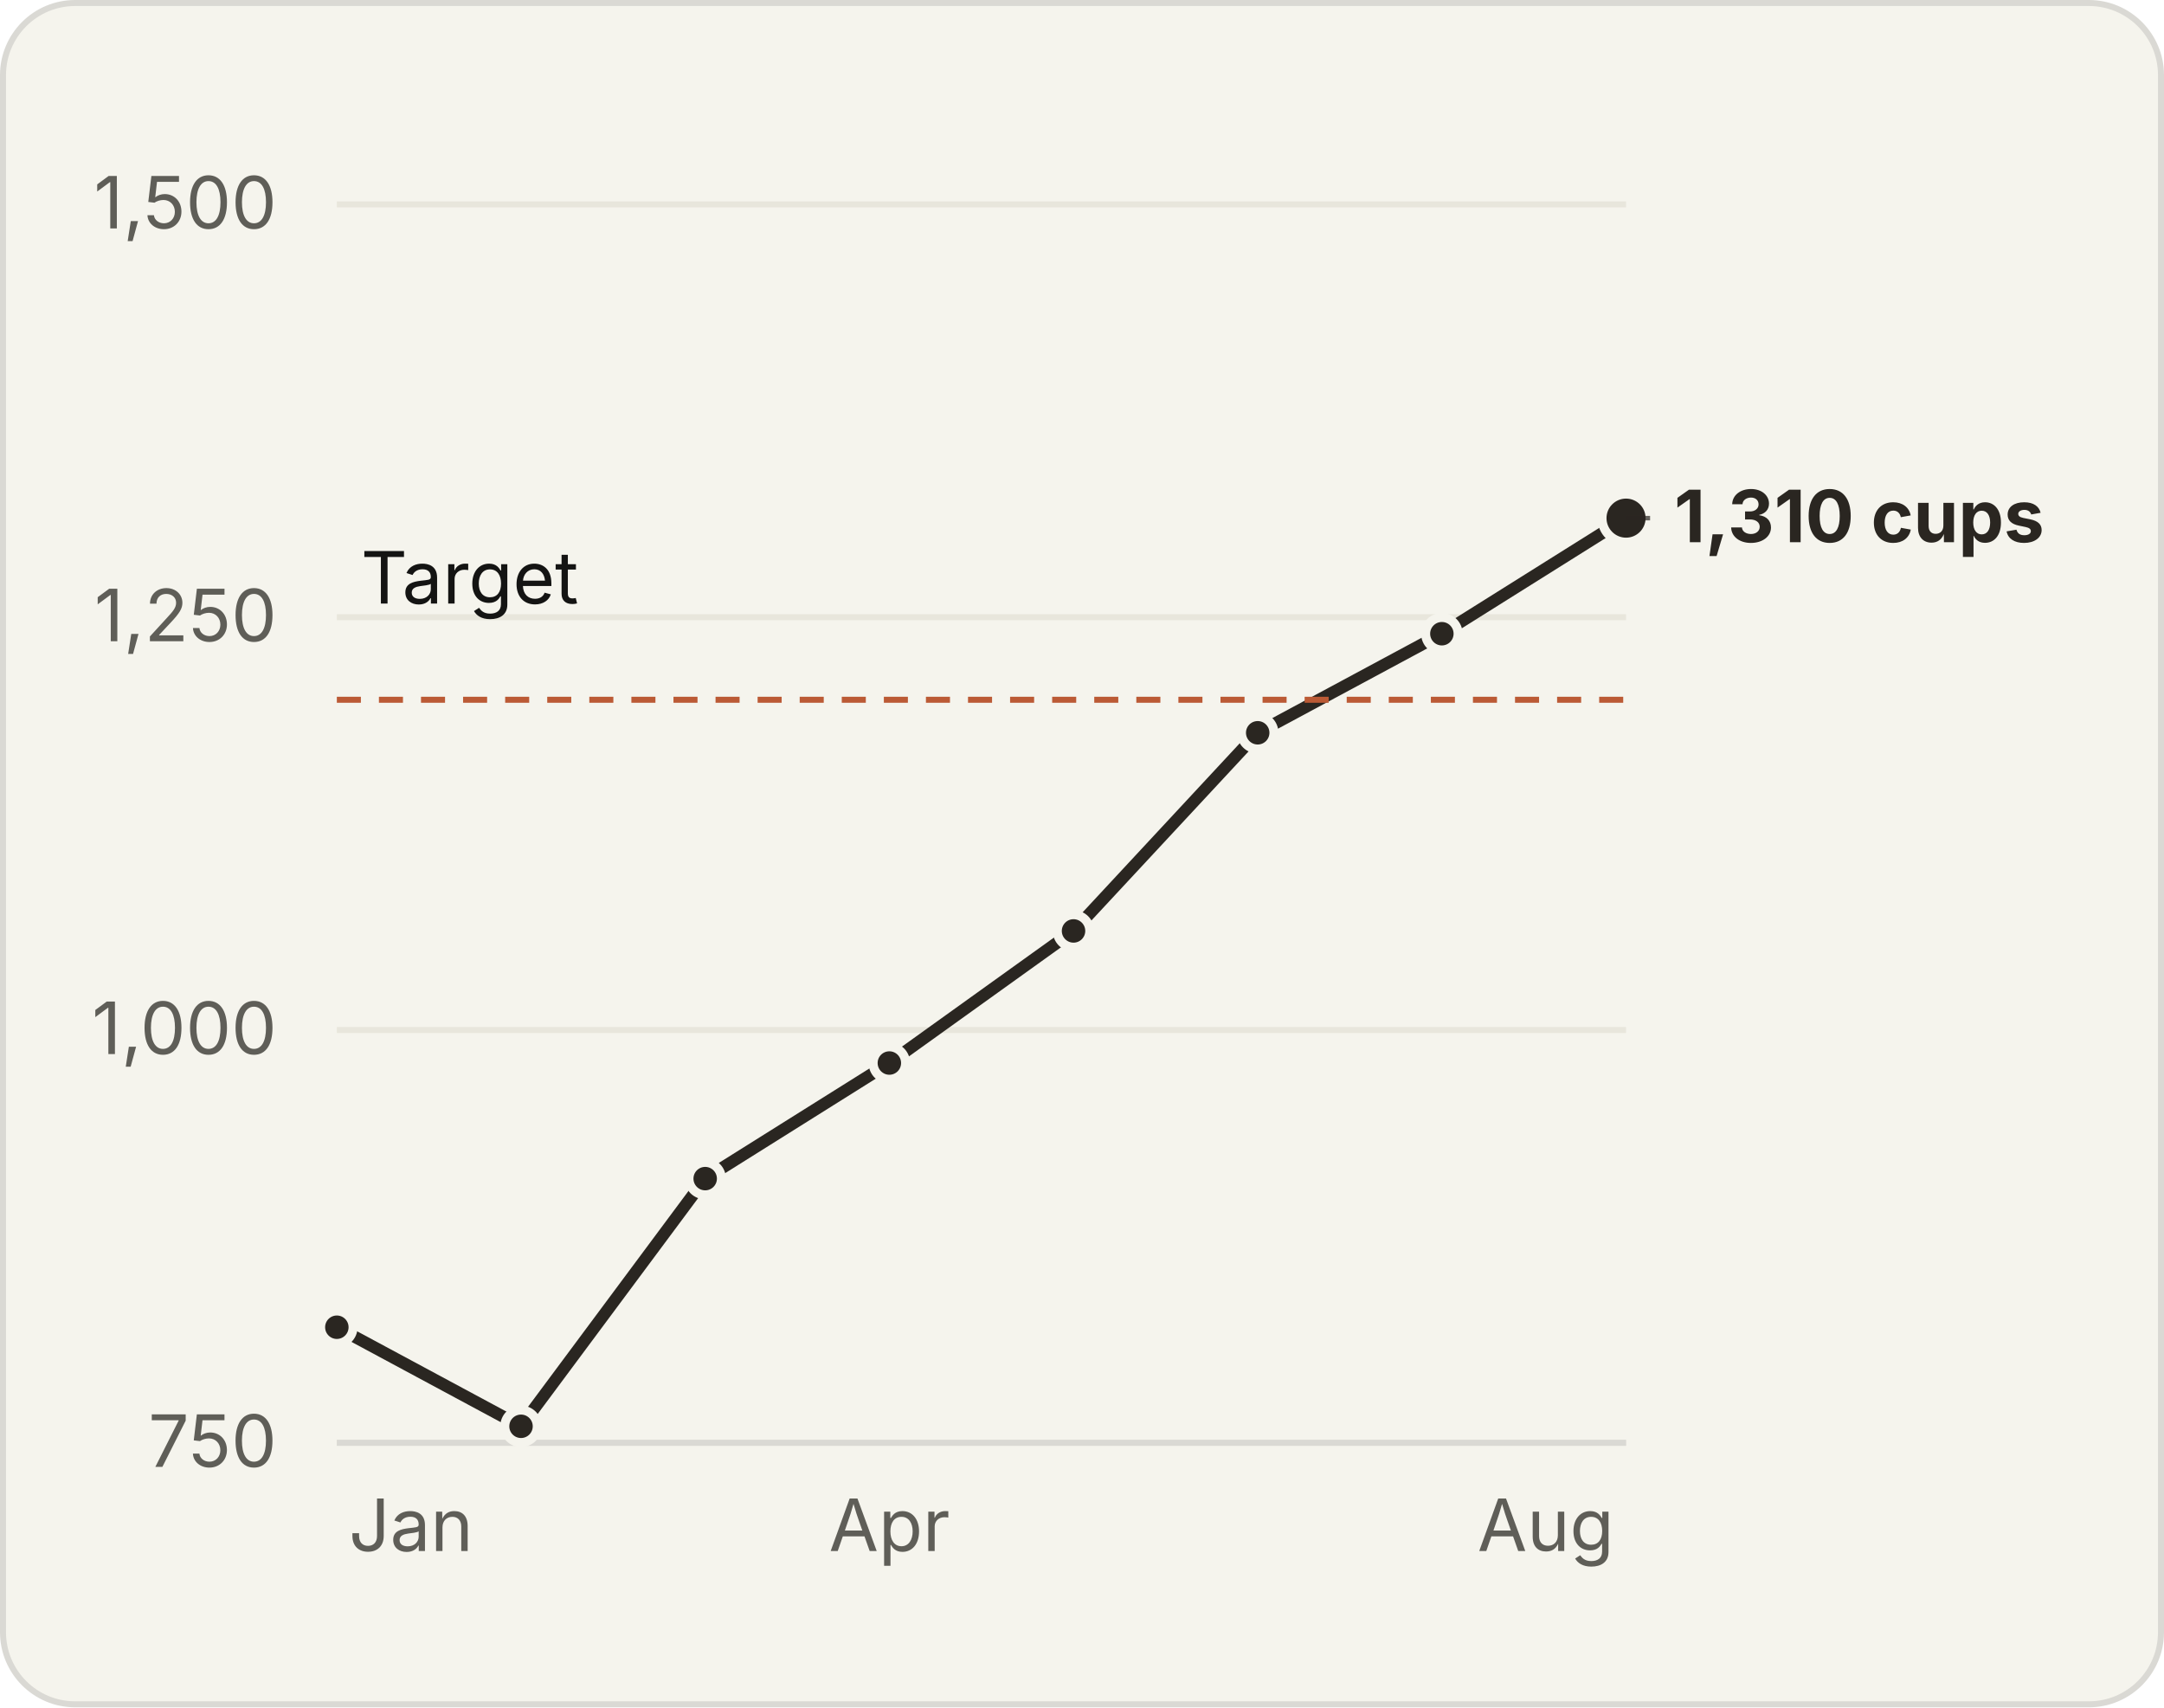
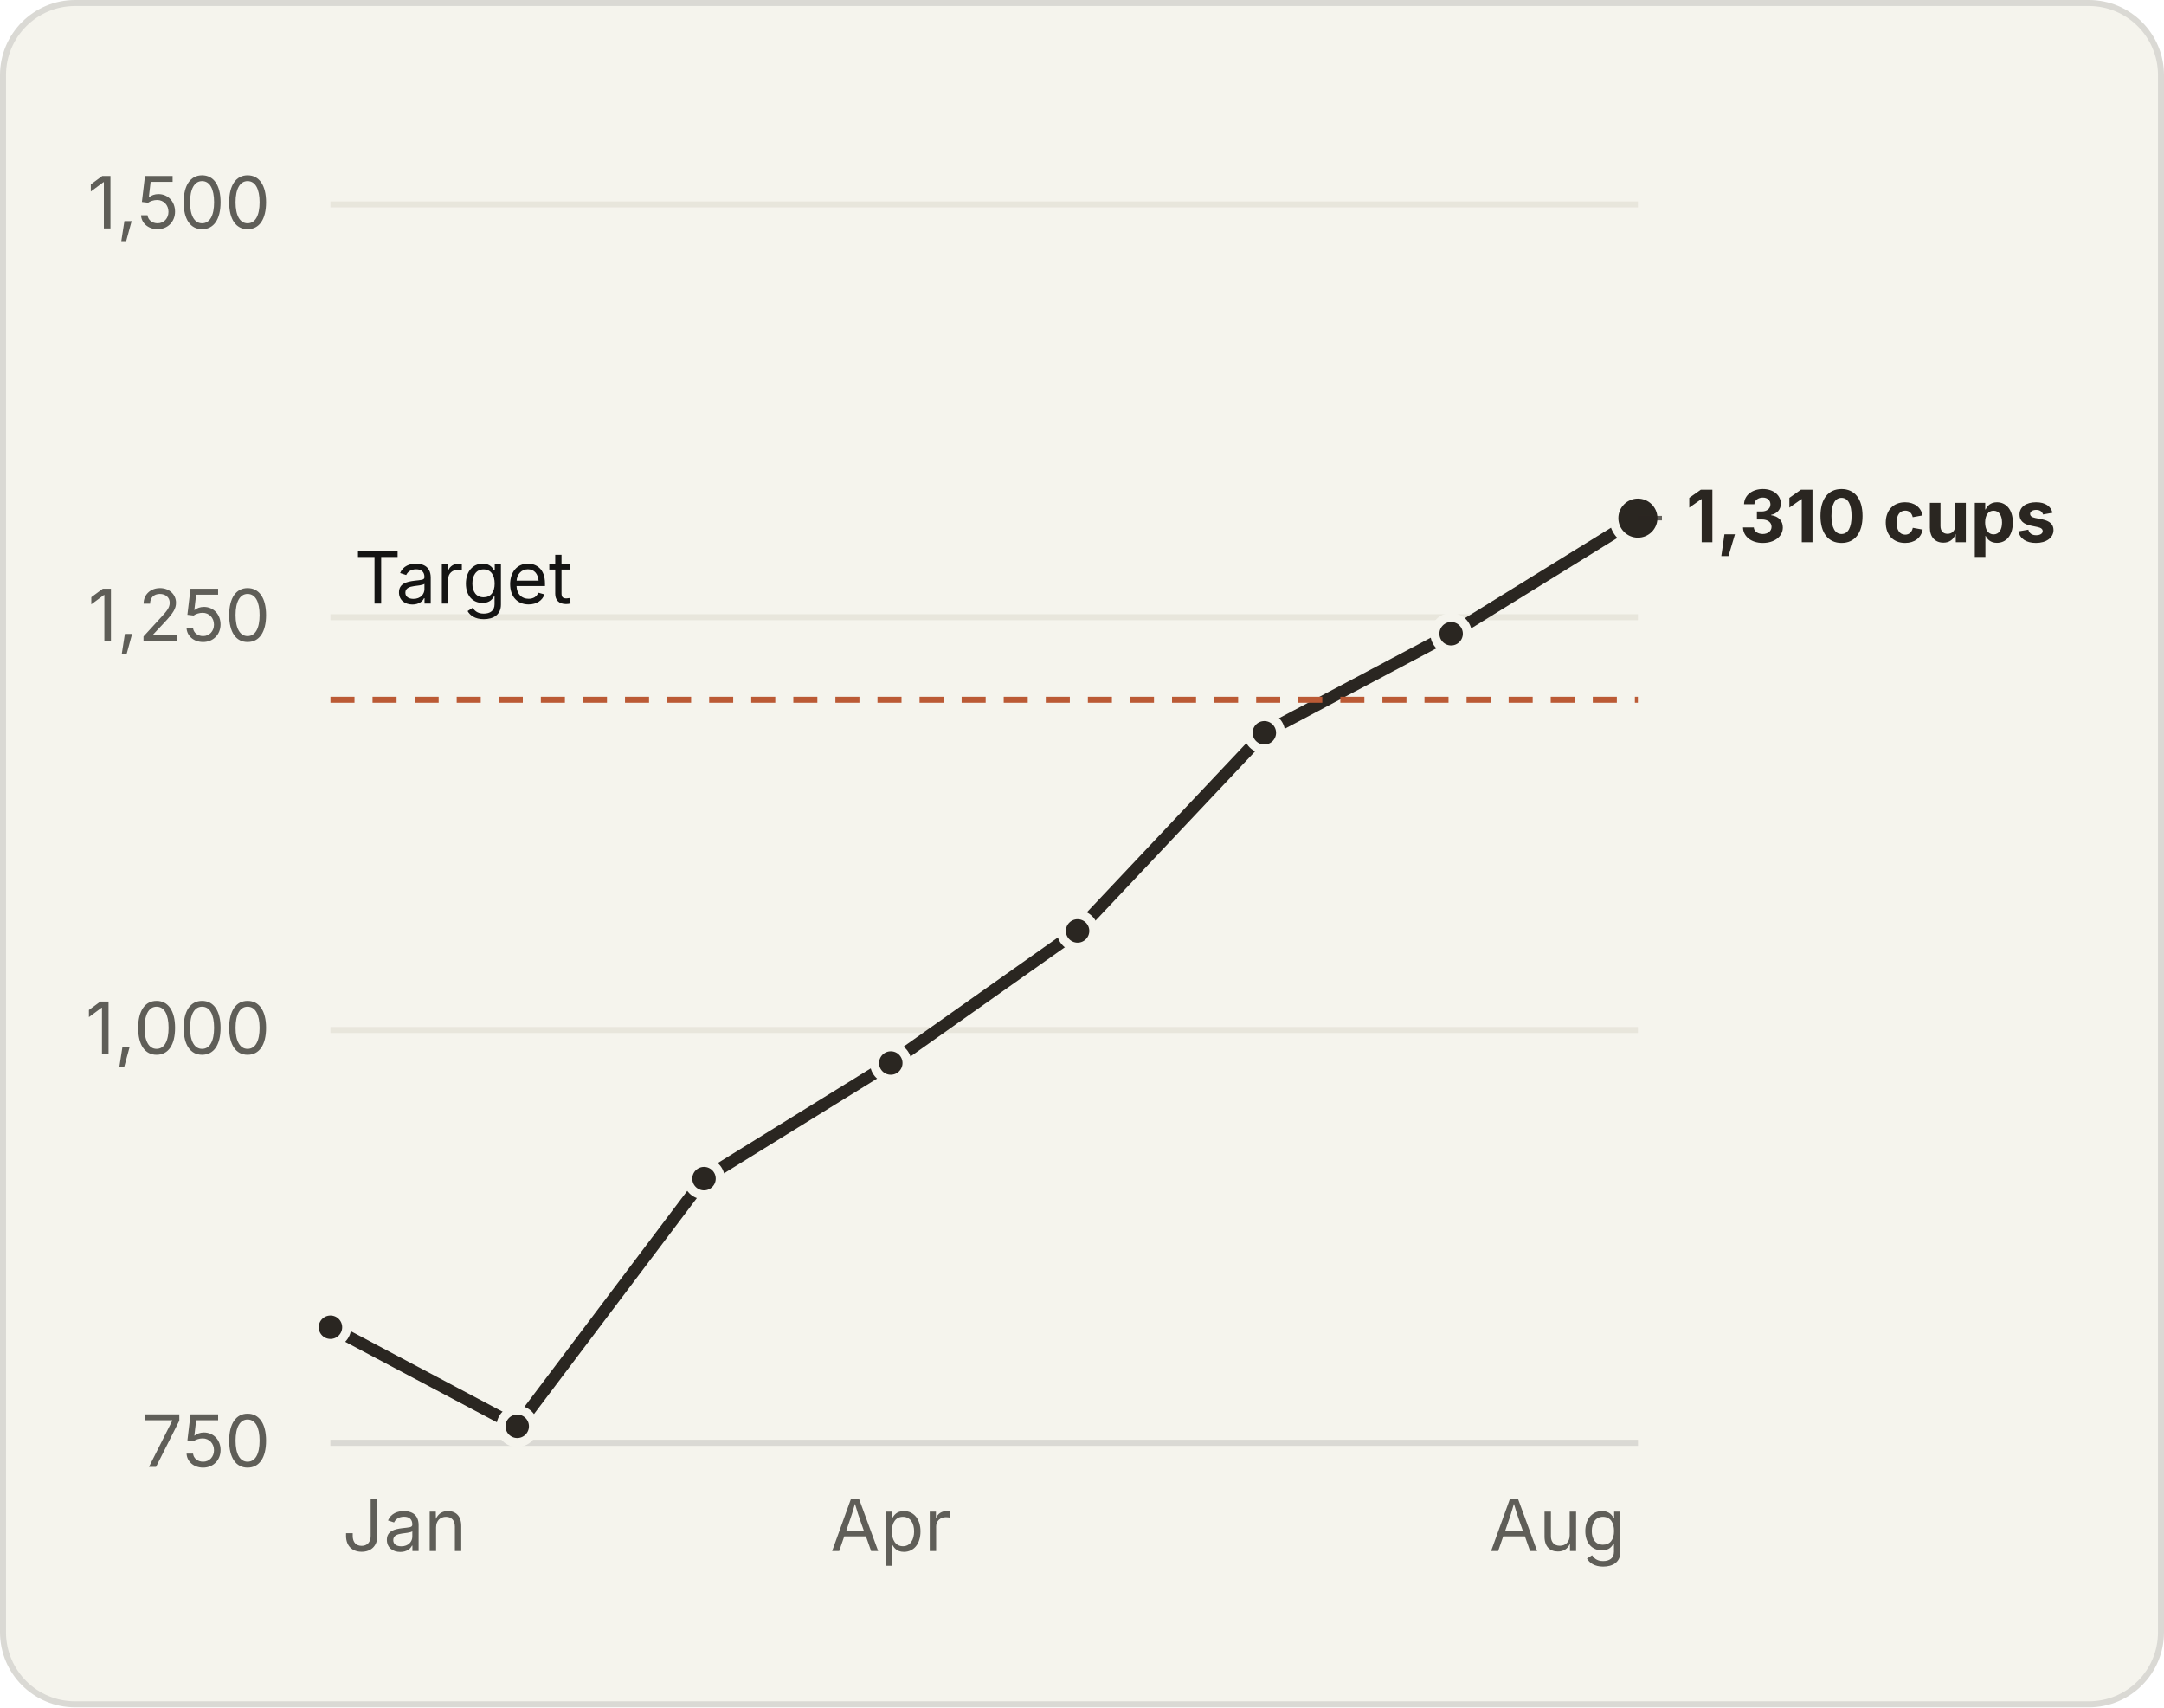
<svg xmlns="http://www.w3.org/2000/svg" width="360" height="284" viewBox="0 0 360 284" font-family="system-ui, -apple-system, BlinkMacSystemFont, &quot;Segoe UI&quot;, &quot;Noto Sans SC&quot;, &quot;Microsoft YaHei&quot;, sans-serif" role="img" lang="en">
  <rect x="0.5" y="0.5" width="359" height="283" rx="12" fill="#f5f4ed" stroke="#dad9d4" />
  <g transform="translate(11 16)">
    <svg width="338" height="252" viewBox="0 0 338 252" font-family="system-ui, -apple-system, BlinkMacSystemFont, &quot;Segoe UI&quot;, &quot;Noto Sans SC&quot;, &quot;Microsoft YaHei&quot;, sans-serif" role="img" aria-labelledby="g-chart-line-title">
-       <line x1="45.037" y1="224" x2="259.506" y2="224" stroke="#e8e6dc" stroke-width="1" />
-       <text x="35.037" y="228" text-anchor="end" font-size="12" font-weight="400" fill="#5f5e58">750</text>
-       <line x1="45.037" y1="155.333" x2="259.506" y2="155.333" stroke="#e8e6dc" stroke-width="1" />
-       <text x="35.037" y="159.333" text-anchor="end" font-size="12" font-weight="400" fill="#5f5e58">1,000</text>
-       <line x1="45.037" y1="86.667" x2="259.506" y2="86.667" stroke="#e8e6dc" stroke-width="1" />
-       <text x="35.037" y="90.667" text-anchor="end" font-size="12" font-weight="400" fill="#5f5e58">1,250</text>
-       <line x1="45.037" y1="18" x2="259.506" y2="18" stroke="#e8e6dc" stroke-width="1" />
-       <text x="35.037" y="22" text-anchor="end" font-size="12" font-weight="400" fill="#5f5e58">1,500</text>
-       <line x1="45.037" y1="224" x2="259.506" y2="224" stroke="#dad9d4" stroke-width="1" />
+       <line x1="43.976" y1="224" x2="261.48" y2="224" stroke="#e8e6dc" stroke-width="1" />
+       <text x="33.976" y="228" text-anchor="end" font-size="12" font-weight="400" fill="#5f5e58">750</text>
+       <line x1="43.976" y1="155.333" x2="261.48" y2="155.333" stroke="#e8e6dc" stroke-width="1" />
+       <text x="33.976" y="159.333" text-anchor="end" font-size="12" font-weight="400" fill="#5f5e58">1,000</text>
+       <line x1="43.976" y1="86.667" x2="261.48" y2="86.667" stroke="#e8e6dc" stroke-width="1" />
+       <text x="33.976" y="90.667" text-anchor="end" font-size="12" font-weight="400" fill="#5f5e58">1,250</text>
+       <line x1="43.976" y1="18" x2="261.48" y2="18" stroke="#e8e6dc" stroke-width="1" />
+       <text x="33.976" y="22" text-anchor="end" font-size="12" font-weight="400" fill="#5f5e58">1,500</text>
+       <line x1="43.976" y1="224" x2="261.48" y2="224" stroke="#dad9d4" stroke-width="1" />
      <g>
-         <text x="47.037" y="242" text-anchor="start" font-size="12" font-weight="400" fill="#5f5e58" data-kc-kind="category" data-kc-label="Jan" data-kc-index="0">Jan</text>
+         <text x="45.976" y="242" text-anchor="start" font-size="12" font-weight="400" fill="#5f5e58" data-kc-kind="category" data-kc-label="Jan" data-kc-index="0">Jan</text>
      </g>
      <g>
-         <text x="136.952" y="242" text-anchor="middle" font-size="12" font-weight="400" fill="#5f5e58" data-kc-kind="category" data-kc-label="Apr" data-kc-index="3">Apr</text>
+         <text x="137.192" y="242" text-anchor="middle" font-size="12" font-weight="400" fill="#5f5e58" data-kc-kind="category" data-kc-label="Apr" data-kc-index="3">Apr</text>
      </g>
      <g>
-         <text x="257.506" y="242" text-anchor="end" font-size="12" font-weight="400" fill="#5f5e58" data-kc-kind="category" data-kc-label="Aug" data-kc-index="7">Aug</text>
+         <text x="259.48" y="242" text-anchor="end" font-size="12" font-weight="400" fill="#5f5e58" data-kc-kind="category" data-kc-label="Aug" data-kc-index="7">Aug</text>
      </g>
-       <path d="M45.04,204.77 L75.68,221.25 L106.31,180.05 L136.95,160.83 L167.59,138.85 L198.23,105.89 L228.87,89.41 L259.51,70.19" fill="none" stroke="#2a2621" stroke-width="2" stroke-opacity="1" stroke-linecap="round" stroke-linejoin="round" data-kc-kind="series" data-kc-series="cups" data-kc-label="Daily cups" />
-       <circle cx="45.037" cy="204.773" r="2.7" fill="#2a2621" stroke="#f5f4ed" stroke-width="1.5" fill-opacity="1" data-kc-kind="record" data-kc-record="0" data-kc-series="cups" data-kc-value="820" data-kc-label="Jan" />
-       <circle cx="75.676" cy="221.253" r="2.7" fill="#2a2621" stroke="#f5f4ed" stroke-width="1.5" fill-opacity="1" data-kc-kind="record" data-kc-record="1" data-kc-series="cups" data-kc-value="760" data-kc-label="Feb" />
-       <circle cx="106.314" cy="180.053" r="2.7" fill="#2a2621" stroke="#f5f4ed" stroke-width="1.5" fill-opacity="1" data-kc-kind="record" data-kc-record="2" data-kc-series="cups" data-kc-value="910" data-kc-label="Mar" />
-       <circle cx="136.952" cy="160.827" r="2.7" fill="#2a2621" stroke="#f5f4ed" stroke-width="1.5" fill-opacity="1" data-kc-kind="record" data-kc-record="3" data-kc-series="cups" data-kc-value="980" data-kc-label="Apr" />
-       <circle cx="167.591" cy="138.853" r="2.7" fill="#2a2621" stroke="#f5f4ed" stroke-width="1.5" fill-opacity="1" data-kc-kind="record" data-kc-record="4" data-kc-series="cups" data-kc-value="1060" data-kc-label="May" />
-       <circle cx="198.229" cy="105.893" r="2.7" fill="#2a2621" stroke="#f5f4ed" stroke-width="1.5" fill-opacity="1" data-kc-kind="record" data-kc-record="5" data-kc-series="cups" data-kc-value="1180" data-kc-label="Jun" />
-       <circle cx="228.867" cy="89.413" r="2.7" fill="#2a2621" stroke="#f5f4ed" stroke-width="1.5" fill-opacity="1" data-kc-kind="record" data-kc-record="6" data-kc-series="cups" data-kc-value="1240" data-kc-label="Jul" />
-       <circle cx="259.506" cy="70.187" r="4" fill="#2a2621" stroke="#f5f4ed" stroke-width="1.5" fill-opacity="1" data-kc-kind="record" data-kc-record="7" data-kc-series="cups" data-kc-value="1310" data-kc-label="Aug" />
-       <line x1="259.506" y1="70.187" x2="263.506" y2="70.187" stroke="#2a2621" stroke-width="0.75" stroke-opacity="0.7" data-kc-kind="connector" data-kc-record="7" data-kc-series="cups" data-kc-value="1310" data-kc-label="1,310 cups" />
-       <text x="267.506" y="74.187" text-anchor="start" font-size="12" font-weight="700" fill="#2a2621" data-kc-kind="value" data-kc-record="7" data-kc-series="cups" data-kc-value="1310" data-kc-label="1,310 cups" data-kc-category="Aug">1,310 cups</text>
-       <line x1="45.037" y1="100.4" x2="259.506" y2="100.4" stroke="#bb5a35" stroke-dasharray="4 3" />
-       <text x="49.037" y="84.4" text-anchor="start" font-size="12" font-weight="400" fill="#141413" data-kc-kind="annotation" data-kc-label="Target">Target</text>
+       <path d="M43.98,204.77 L75.05,221.25 L106.12,180.05 L137.19,160.83 L168.26,138.85 L199.34,105.89 L230.41,89.41 L261.48,70.19" fill="none" stroke="#2a2621" stroke-width="2" stroke-opacity="1" stroke-linecap="round" stroke-linejoin="round" data-kc-kind="series" data-kc-series="cups" data-kc-label="Daily cups" />
+       <circle cx="43.976" cy="204.773" r="2.7" fill="#2a2621" stroke="#f5f4ed" stroke-width="1.5" fill-opacity="1" data-kc-kind="record" data-kc-record="0" data-kc-series="cups" data-kc-value="820" data-kc-label="Jan" />
+       <circle cx="75.048" cy="221.253" r="2.7" fill="#2a2621" stroke="#f5f4ed" stroke-width="1.5" fill-opacity="1" data-kc-kind="record" data-kc-record="1" data-kc-series="cups" data-kc-value="760" data-kc-label="Feb" />
+       <circle cx="106.12" cy="180.053" r="2.7" fill="#2a2621" stroke="#f5f4ed" stroke-width="1.5" fill-opacity="1" data-kc-kind="record" data-kc-record="2" data-kc-series="cups" data-kc-value="910" data-kc-label="Mar" />
+       <circle cx="137.192" cy="160.827" r="2.7" fill="#2a2621" stroke="#f5f4ed" stroke-width="1.5" fill-opacity="1" data-kc-kind="record" data-kc-record="3" data-kc-series="cups" data-kc-value="980" data-kc-label="Apr" />
+       <circle cx="168.264" cy="138.853" r="2.7" fill="#2a2621" stroke="#f5f4ed" stroke-width="1.5" fill-opacity="1" data-kc-kind="record" data-kc-record="4" data-kc-series="cups" data-kc-value="1060" data-kc-label="May" />
+       <circle cx="199.336" cy="105.893" r="2.7" fill="#2a2621" stroke="#f5f4ed" stroke-width="1.5" fill-opacity="1" data-kc-kind="record" data-kc-record="5" data-kc-series="cups" data-kc-value="1180" data-kc-label="Jun" />
+       <circle cx="230.408" cy="89.413" r="2.7" fill="#2a2621" stroke="#f5f4ed" stroke-width="1.5" fill-opacity="1" data-kc-kind="record" data-kc-record="6" data-kc-series="cups" data-kc-value="1240" data-kc-label="Jul" />
+       <circle cx="261.48" cy="70.187" r="4" fill="#2a2621" stroke="#f5f4ed" stroke-width="1.5" fill-opacity="1" data-kc-kind="record" data-kc-record="7" data-kc-series="cups" data-kc-value="1310" data-kc-label="Aug" />
+       <line x1="261.48" y1="70.187" x2="265.48" y2="70.187" stroke="#2a2621" stroke-width="0.75" stroke-opacity="0.7" data-kc-kind="connector" data-kc-record="7" data-kc-series="cups" data-kc-value="1310" data-kc-label="1,310 cups" />
+       <text x="269.48" y="74.187" text-anchor="start" font-size="12" font-weight="700" fill="#2a2621" data-kc-kind="value" data-kc-record="7" data-kc-series="cups" data-kc-value="1310" data-kc-label="1,310 cups" data-kc-category="Aug">1,310 cups</text>
+       <line x1="43.976" y1="100.4" x2="261.48" y2="100.4" stroke="#bb5a35" stroke-dasharray="4 3" />
+       <text x="47.976" y="84.4" text-anchor="start" font-size="12" font-weight="400" fill="#141413" data-kc-kind="annotation" data-kc-label="Target">Target</text>
    </svg>
  </g>
</svg>
